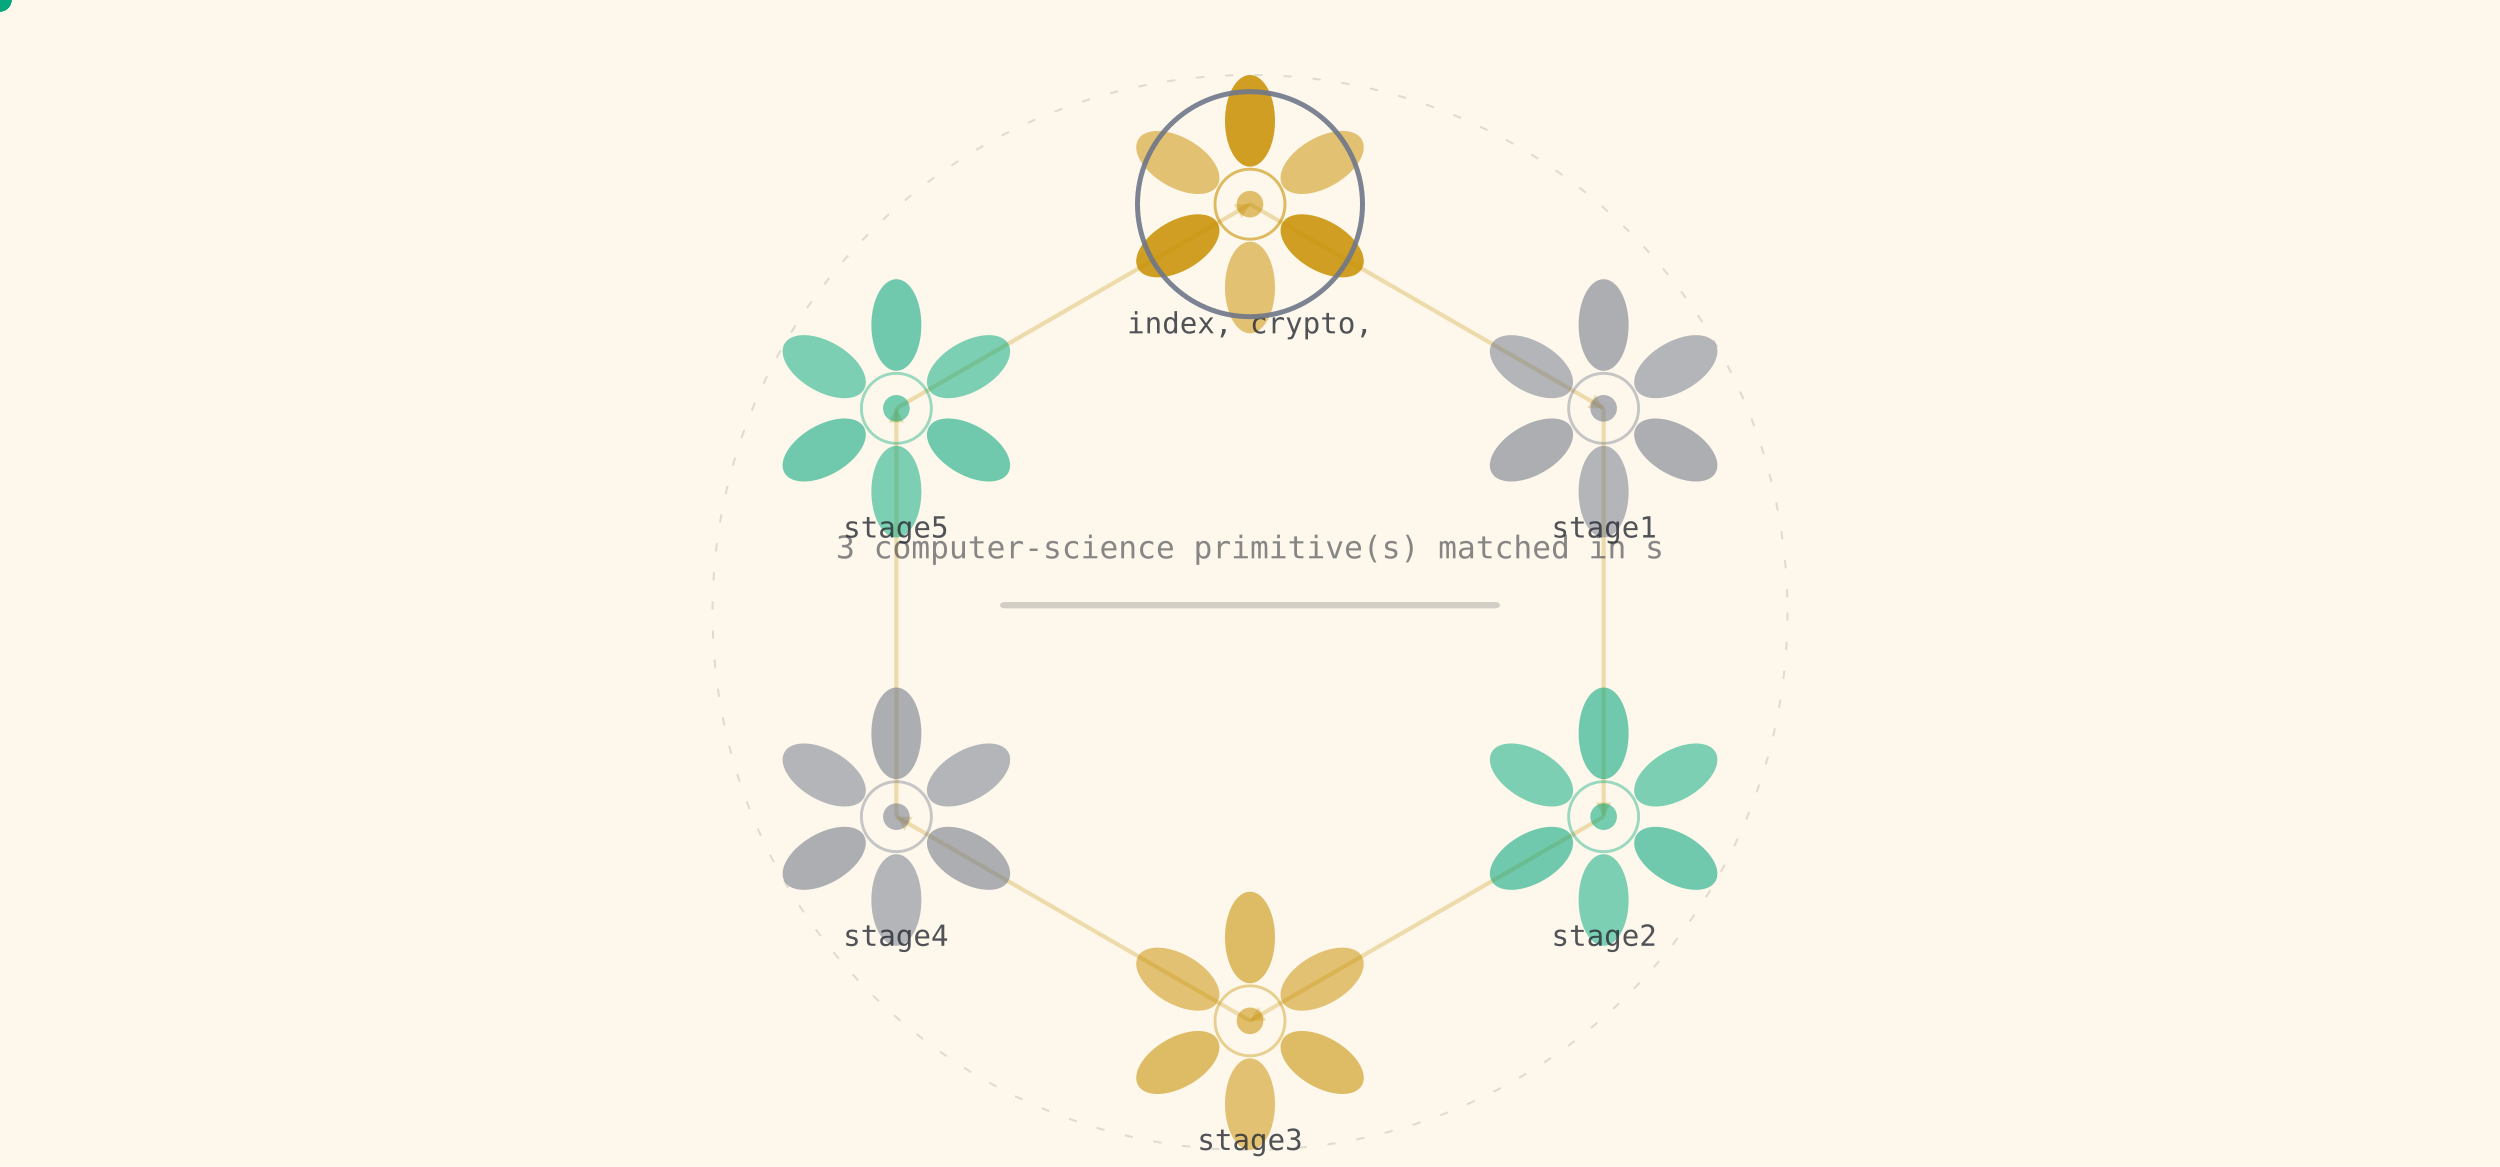
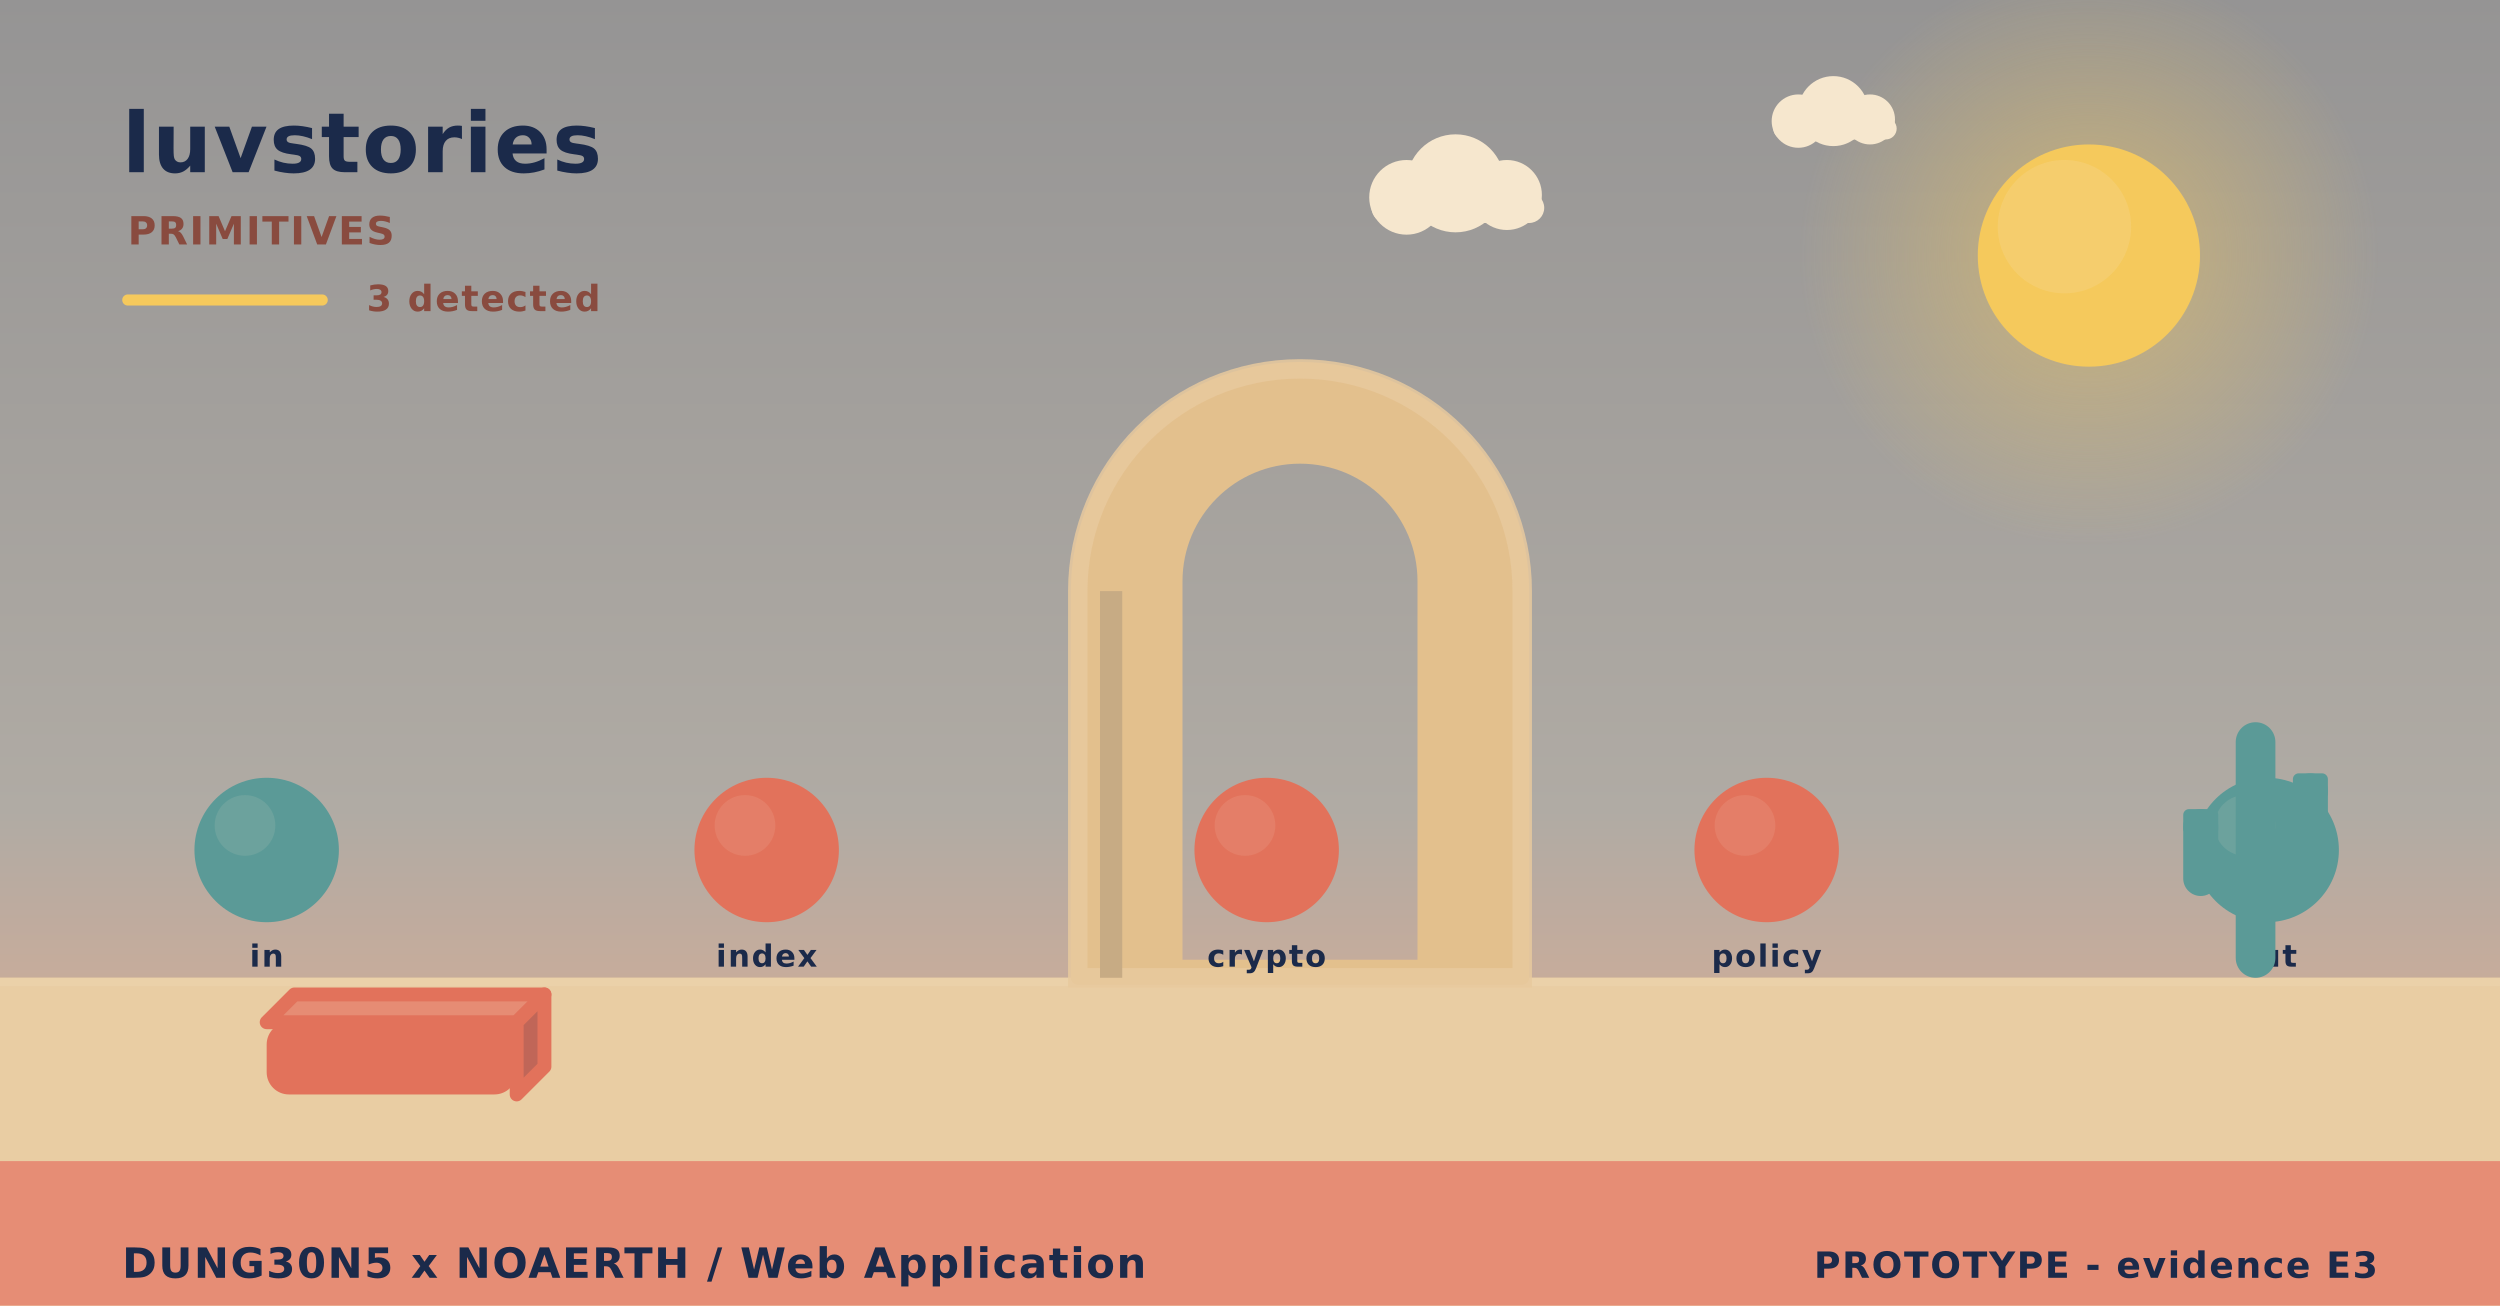
- <svg xmlns="http://www.w3.org/2000/svg" viewBox="0 0 1200 560" width="1200" height="560" role="img" aria-label="luvstories state machine">
-   <rect width="1200" height="560" fill="#fef8ec" />
-   <defs>
-     <linearGradient id="gs" x1="0" y1="0" x2="1" y2="1">
-       <stop offset="0%" stop-color="#c78f02" />
-       <stop offset="100%" stop-color="#6e7788" />
-     </linearGradient>
-   </defs>
-   <circle cx="600.00" cy="294.00" r="258.00" fill="none" stroke="rgba(37,40,49,0.140)" stroke-width="1.00" opacity="1.00" stroke-dasharray="4 10" />
-   <line x1="600.00" y1="98.00" x2="769.74" y2="196.00" stroke="rgba(199,143,2,0.500)" stroke-width="2.00" opacity="0.55" />
-   <polygon points="769.74,196.00 765.75,189.31 761.95,195.89" fill="rgba(199,143,2,0.500)" opacity="0.55" />
-   <g opacity="0.9">
-     <circle cx="0.00" cy="0.00" r="5.50" fill="#05a77d" opacity="1.00" />
-     <animateTransform attributeName="transform" type="translate" values="600.00,98.00 769.74,196.00" dur="4.75s" begin="0.0s" repeatCount="indefinite" />
-     <animateTransform attributeName="transform" type="translate" values="769.74,196.00 600.00,98.00" dur="4.75s" begin="2.375s" repeatCount="indefinite" />
+ <svg xmlns="http://www.w3.org/2000/svg" width="900" height="470" viewBox="0 0 900 470" role="img" aria-label="luvstories - how it behaves">
+   <linearGradient id="skys" x1="0" y1="0" x2="0" y2="1">
+     <stop offset="0" stop-color="#959494" />
+     <stop offset="0.62" stop-color="#b0aba4" />
+     <stop offset="1" stop-color="#f3ad8a" />
+   </linearGradient>
+   <rect width="900" height="470" fill="url(#skys)" />
+   <radialGradient id="suns">
+     <stop offset="0.35" stop-color="#f5c95c" stop-opacity="0.34" />
+     <stop offset="1" stop-color="#f5c95c" stop-opacity="0" />
+   </radialGradient>
+   <circle cx="752" cy="92" r="104" fill="url(#suns)" />
+   <circle cx="752" cy="92" r="40" fill="#f5c95c" />
+   <circle cx="743.2" cy="81.6" r="24" fill="#f5d27e" opacity="0.5" />
+   <g>
+     <circle cx="524" cy="66" r="17.64" fill="#f6e7ce" />
+     <circle cx="506.36" cy="71.04" r="13.44" fill="#f6e7ce" />
+     <circle cx="542.48" cy="70.2" r="12.6" fill="#f6e7ce" />
+     <rect x="493.76" y="69.36" width="62.16" height="10.92" rx="5.46" fill="#f6e7ce" />
+     <animateTransform attributeName="transform" type="translate" values="0 0;24 0;0 0" dur="36s" begin="0s" repeatCount="indefinite" />
  </g>
-   <line x1="769.74" y1="196.00" x2="769.74" y2="392.00" stroke="rgba(199,143,2,0.500)" stroke-width="2.00" opacity="0.55" />
-   <polygon points="769.74,392.00 773.54,385.20 765.94,385.20" fill="rgba(199,143,2,0.500)" opacity="0.55" />
-   <g opacity="0.9">
-     <circle cx="0.00" cy="0.00" r="5.50" fill="#05a77d" opacity="1.00" />
-     <animateTransform attributeName="transform" type="translate" values="769.74,196.00 769.74,392.00" dur="4.75s" begin="0.792s" repeatCount="indefinite" />
-     <animateTransform attributeName="transform" type="translate" values="769.74,392.00 769.74,196.00" dur="4.75s" begin="3.167s" repeatCount="indefinite" />
+   <g>
+     <circle cx="660" cy="40" r="12.6" fill="#f6e7ce" />
+     <circle cx="647.4" cy="43.6" r="9.6" fill="#f6e7ce" />
+     <circle cx="673.2" cy="43" r="9" fill="#f6e7ce" />
+     <rect x="638.4" y="42.4" width="44.4" height="7.8" rx="3.9" fill="#f6e7ce" />
+     <animateTransform attributeName="transform" type="translate" values="0 0;-18 0;0 0" dur="46s" begin="3s" repeatCount="indefinite" />
  </g>
-   <line x1="769.74" y1="392.00" x2="600.00" y2="490.00" stroke="rgba(199,143,2,0.500)" stroke-width="2.00" opacity="0.55" />
-   <polygon points="600.00,490.00 607.79,489.89 603.99,483.31" fill="rgba(199,143,2,0.500)" opacity="0.55" />
-   <g opacity="0.9">
-     <circle cx="0.00" cy="0.00" r="5.50" fill="#05a77d" opacity="1.00" />
-     <animateTransform attributeName="transform" type="translate" values="769.74,392.00 600.00,490.00" dur="4.75s" begin="1.583s" repeatCount="indefinite" />
-     <animateTransform attributeName="transform" type="translate" values="600.00,490.00 769.74,392.00" dur="4.75s" begin="3.958s" repeatCount="indefinite" />
+   <rect x="0" y="352" width="900" height="118" fill="#e9cda3" />
+   <rect x="0" y="352" width="900" height="3" fill="#ebd1a9" />
+   <text x="44" y="62" font-family="Verdana,DejaVu Sans,sans-serif" font-size="30" font-weight="700" letter-spacing="0.6" fill="#1b2a4a" text-anchor="start">luvstories</text>
+   <text x="46" y="88" font-family="Verdana,DejaVu Sans,sans-serif" font-size="14" font-weight="700" letter-spacing="0.6" fill="#894b3f" text-anchor="start">PRIMITIVES</text>
+   <rect x="44" y="106" width="74" height="4" rx="2" fill="#f5c95c" />
+   <text x="132" y="112" font-family="Verdana,DejaVu Sans,sans-serif" font-size="13" font-weight="700" letter-spacing="0.6" fill="#894b3f" text-anchor="start">3 detected</text>
+   <path d="M388,352 L388,212.8 A80,80 0 0 1 548,212.8 L548,352 Z M423.2,348 L423.2,209.22 A44.8,44.8 0 0 1 512.8,209.22 L512.8,348 Z" fill="#e3c08d" fill-rule="evenodd" stroke="#e3c08d" stroke-width="5" stroke-linejoin="round" />
+   <path d="M388,352 L388,212.8 A80,80 0 0 1 548,212.8 L548,352 Z" fill="none" stroke="#e8c99d" stroke-width="7" stroke-linecap="round" opacity="0.85" />
+   <rect x="396" y="212.8" width="8" height="139.2" fill="#c7ab84" />
+   <circle cx="96" cy="306" r="26" fill="#5b9a97" />
+   <circle cx="88.2" cy="297.16" r="10.92" fill="#7aa9a2" opacity="0.55" />
+   <text x="96" y="348" font-family="Verdana,DejaVu Sans,sans-serif" font-size="11" font-weight="700" letter-spacing="0.6" fill="#1b2a4a" text-anchor="middle">in</text>
+   <g>
+     <circle cx="276" cy="306" r="26" fill="#e2725b" />
+     <circle cx="268.2" cy="297.16" r="10.92" fill="#e68972" opacity="0.55" />
+     <animate attributeName="opacity" values="0.8;1;0.8" dur="4.6s" begin="0s" repeatCount="indefinite" />
  </g>
-   <line x1="600.00" y1="490.00" x2="430.26" y2="392.00" stroke="rgba(199,143,2,0.500)" stroke-width="2.00" opacity="0.55" />
-   <polygon points="430.26,392.00 434.25,398.69 438.05,392.11" fill="rgba(199,143,2,0.500)" opacity="0.55" />
-   <g opacity="0.9">
-     <circle cx="0.00" cy="0.00" r="5.50" fill="#05a77d" opacity="1.00" />
-     <animateTransform attributeName="transform" type="translate" values="600.00,490.00 430.26,392.00" dur="4.75s" begin="2.375s" repeatCount="indefinite" />
-     <animateTransform attributeName="transform" type="translate" values="430.26,392.00 600.00,490.00" dur="4.75s" begin="4.75s" repeatCount="indefinite" />
+   <text x="276" y="348" font-family="Verdana,DejaVu Sans,sans-serif" font-size="11" font-weight="700" letter-spacing="0.6" fill="#1b2a4a" text-anchor="middle">index</text>
+   <g>
+     <circle cx="456" cy="306" r="26" fill="#e2725b" />
+     <circle cx="448.2" cy="297.16" r="10.92" fill="#e68972" opacity="0.55" />
+     <animate attributeName="opacity" values="0.8;1;0.8" dur="5.2s" begin="0s" repeatCount="indefinite" />
  </g>
-   <line x1="430.26" y1="392.00" x2="430.26" y2="196.00" stroke="rgba(199,143,2,0.500)" stroke-width="2.00" opacity="0.55" />
-   <polygon points="430.26,196.00 426.46,202.80 434.06,202.80" fill="rgba(199,143,2,0.500)" opacity="0.55" />
-   <g opacity="0.9">
-     <circle cx="0.00" cy="0.00" r="5.50" fill="#05a77d" opacity="1.00" />
-     <animateTransform attributeName="transform" type="translate" values="430.26,392.00 430.26,196.00" dur="4.75s" begin="3.167s" repeatCount="indefinite" />
-     <animateTransform attributeName="transform" type="translate" values="430.26,196.00 430.26,392.00" dur="4.75s" begin="5.542s" repeatCount="indefinite" />
+   <text x="456" y="348" font-family="Verdana,DejaVu Sans,sans-serif" font-size="11" font-weight="700" letter-spacing="0.6" fill="#1b2a4a" text-anchor="middle">crypto</text>
+   <g>
+     <circle cx="636" cy="306" r="26" fill="#e2725b" />
+     <circle cx="628.2" cy="297.16" r="10.92" fill="#e68972" opacity="0.55" />
+     <animate attributeName="opacity" values="0.8;1;0.8" dur="5.8s" begin="0s" repeatCount="indefinite" />
  </g>
-   <line x1="430.26" y1="196.00" x2="600.00" y2="98.00" stroke="rgba(199,143,2,0.500)" stroke-width="2.00" opacity="0.55" />
-   <polygon points="600.00,98.00 592.21,98.11 596.01,104.69" fill="rgba(199,143,2,0.500)" opacity="0.55" />
-   <g opacity="0.9">
-     <circle cx="0.00" cy="0.00" r="5.50" fill="#05a77d" opacity="1.00" />
-     <animateTransform attributeName="transform" type="translate" values="430.26,196.00 600.00,98.00" dur="4.75s" begin="3.958s" repeatCount="indefinite" />
-     <animateTransform attributeName="transform" type="translate" values="600.00,98.00 430.26,196.00" dur="4.75s" begin="6.333s" repeatCount="indefinite" />
-   </g>
-   <ellipse cx="600.00" cy="58.00" rx="12.00" ry="22.00" fill="rgba(199,143,2,0.900)" opacity="0.95" transform="rotate(0.0 600.00 58.00)" />
-   <ellipse cx="634.64" cy="78.00" rx="12.00" ry="22.00" fill="rgba(199,143,2,0.550)" opacity="0.95" transform="rotate(60.0 634.64 78.00)" />
-   <ellipse cx="634.64" cy="118.00" rx="12.00" ry="22.00" fill="rgba(199,143,2,0.900)" opacity="0.95" transform="rotate(120.0 634.64 118.00)" />
-   <ellipse cx="600.00" cy="138.00" rx="12.00" ry="22.00" fill="rgba(199,143,2,0.550)" opacity="0.95" transform="rotate(180.0 600.00 138.00)" />
-   <ellipse cx="565.36" cy="118.00" rx="12.00" ry="22.00" fill="rgba(199,143,2,0.900)" opacity="0.95" transform="rotate(240.0 565.36 118.00)" />
-   <ellipse cx="565.36" cy="78.00" rx="12.00" ry="22.00" fill="rgba(199,143,2,0.550)" opacity="0.95" transform="rotate(300.0 565.36 78.00)" />
-   <circle cx="600.00" cy="98.00" r="16.80" fill="none" stroke="rgba(199,143,2,0.900)" stroke-width="1.40" opacity="0.66" />
-   <circle cx="600.00" cy="98.00" r="6.40" fill="rgba(199,143,2,0.550)" opacity="1.00" />
-   <text x="600" y="160" font-family="ui-monospace,Menlo,monospace" font-size="14" fill="rgba(37,40,49,0.800)" text-anchor="middle">index, crypto,</text>
-   <g>
-     <circle cx="600.00" cy="98.00" r="54.00" fill="none" stroke="#6e7788" stroke-width="2.40" opacity="0.90" />
-     <animate attributeName="opacity" values="0.25;1.0;0.25" dur="9.5s" begin="0.0s" repeatCount="indefinite" />
-   </g>
-   <ellipse cx="769.74" cy="156.00" rx="12.00" ry="22.00" fill="rgba(110,119,136,0.600)" opacity="0.95" transform="rotate(0.0 769.74 156.00)" />
-   <ellipse cx="804.38" cy="176.00" rx="12.00" ry="22.00" fill="rgba(110,119,136,0.550)" opacity="0.95" transform="rotate(60.0 804.38 176.00)" />
-   <ellipse cx="804.38" cy="216.00" rx="12.00" ry="22.00" fill="rgba(110,119,136,0.600)" opacity="0.95" transform="rotate(120.0 804.38 216.00)" />
-   <ellipse cx="769.74" cy="236.00" rx="12.00" ry="22.00" fill="rgba(110,119,136,0.550)" opacity="0.95" transform="rotate(180.0 769.74 236.00)" />
-   <ellipse cx="735.10" cy="216.00" rx="12.00" ry="22.00" fill="rgba(110,119,136,0.600)" opacity="0.95" transform="rotate(240.0 735.10 216.00)" />
-   <ellipse cx="735.10" cy="176.00" rx="12.00" ry="22.00" fill="rgba(110,119,136,0.550)" opacity="0.95" transform="rotate(300.0 735.10 176.00)" />
-   <circle cx="769.74" cy="196.00" r="16.80" fill="none" stroke="rgba(110,119,136,0.600)" stroke-width="1.40" opacity="0.66" />
-   <circle cx="769.74" cy="196.00" r="6.40" fill="rgba(110,119,136,0.550)" opacity="1.00" />
-   <text x="770" y="258" font-family="ui-monospace,Menlo,monospace" font-size="14" fill="rgba(37,40,49,0.800)" text-anchor="middle">stage1</text>
-   <ellipse cx="769.74" cy="352.00" rx="12.00" ry="22.00" fill="rgba(5,167,125,0.600)" opacity="0.95" transform="rotate(0.0 769.74 352.00)" />
-   <ellipse cx="804.38" cy="372.00" rx="12.00" ry="22.00" fill="rgba(5,167,125,0.550)" opacity="0.95" transform="rotate(60.0 804.38 372.00)" />
-   <ellipse cx="804.38" cy="412.00" rx="12.00" ry="22.00" fill="rgba(5,167,125,0.600)" opacity="0.95" transform="rotate(120.0 804.38 412.00)" />
-   <ellipse cx="769.74" cy="432.00" rx="12.00" ry="22.00" fill="rgba(5,167,125,0.550)" opacity="0.95" transform="rotate(180.0 769.74 432.00)" />
-   <ellipse cx="735.10" cy="412.00" rx="12.00" ry="22.00" fill="rgba(5,167,125,0.600)" opacity="0.95" transform="rotate(240.0 735.10 412.00)" />
-   <ellipse cx="735.10" cy="372.00" rx="12.00" ry="22.00" fill="rgba(5,167,125,0.550)" opacity="0.95" transform="rotate(300.0 735.10 372.00)" />
-   <circle cx="769.74" cy="392.00" r="16.80" fill="none" stroke="rgba(5,167,125,0.600)" stroke-width="1.40" opacity="0.66" />
-   <circle cx="769.74" cy="392.00" r="6.40" fill="rgba(5,167,125,0.550)" opacity="1.00" />
-   <text x="770" y="454" font-family="ui-monospace,Menlo,monospace" font-size="14" fill="rgba(37,40,49,0.800)" text-anchor="middle">stage2</text>
-   <ellipse cx="600.00" cy="450.00" rx="12.00" ry="22.00" fill="rgba(199,143,2,0.600)" opacity="0.95" transform="rotate(0.0 600.00 450.00)" />
-   <ellipse cx="634.64" cy="470.00" rx="12.00" ry="22.00" fill="rgba(199,143,2,0.550)" opacity="0.95" transform="rotate(60.0 634.64 470.00)" />
-   <ellipse cx="634.64" cy="510.00" rx="12.00" ry="22.00" fill="rgba(199,143,2,0.600)" opacity="0.95" transform="rotate(120.0 634.64 510.00)" />
-   <ellipse cx="600.00" cy="530.00" rx="12.00" ry="22.00" fill="rgba(199,143,2,0.550)" opacity="0.95" transform="rotate(180.0 600.00 530.00)" />
-   <ellipse cx="565.36" cy="510.00" rx="12.00" ry="22.00" fill="rgba(199,143,2,0.600)" opacity="0.95" transform="rotate(240.0 565.36 510.00)" />
-   <ellipse cx="565.36" cy="470.00" rx="12.00" ry="22.00" fill="rgba(199,143,2,0.550)" opacity="0.95" transform="rotate(300.0 565.36 470.00)" />
-   <circle cx="600.00" cy="490.00" r="16.80" fill="none" stroke="rgba(199,143,2,0.600)" stroke-width="1.40" opacity="0.66" />
-   <circle cx="600.00" cy="490.00" r="6.40" fill="rgba(199,143,2,0.550)" opacity="1.00" />
-   <text x="600" y="552" font-family="ui-monospace,Menlo,monospace" font-size="14" fill="rgba(37,40,49,0.800)" text-anchor="middle">stage3</text>
-   <ellipse cx="430.26" cy="352.00" rx="12.00" ry="22.00" fill="rgba(110,119,136,0.600)" opacity="0.95" transform="rotate(0.0 430.26 352.00)" />
-   <ellipse cx="464.90" cy="372.00" rx="12.00" ry="22.00" fill="rgba(110,119,136,0.550)" opacity="0.95" transform="rotate(60.0 464.90 372.00)" />
-   <ellipse cx="464.90" cy="412.00" rx="12.00" ry="22.00" fill="rgba(110,119,136,0.600)" opacity="0.95" transform="rotate(120.0 464.90 412.00)" />
-   <ellipse cx="430.26" cy="432.00" rx="12.00" ry="22.00" fill="rgba(110,119,136,0.550)" opacity="0.95" transform="rotate(180.0 430.26 432.00)" />
-   <ellipse cx="395.62" cy="412.00" rx="12.00" ry="22.00" fill="rgba(110,119,136,0.600)" opacity="0.95" transform="rotate(240.0 395.62 412.00)" />
-   <ellipse cx="395.62" cy="372.00" rx="12.00" ry="22.00" fill="rgba(110,119,136,0.550)" opacity="0.95" transform="rotate(300.0 395.62 372.00)" />
-   <circle cx="430.26" cy="392.00" r="16.80" fill="none" stroke="rgba(110,119,136,0.600)" stroke-width="1.40" opacity="0.66" />
-   <circle cx="430.26" cy="392.00" r="6.40" fill="rgba(110,119,136,0.550)" opacity="1.00" />
-   <text x="430" y="454" font-family="ui-monospace,Menlo,monospace" font-size="14" fill="rgba(37,40,49,0.800)" text-anchor="middle">stage4</text>
-   <ellipse cx="430.26" cy="156.00" rx="12.00" ry="22.00" fill="rgba(5,167,125,0.600)" opacity="0.95" transform="rotate(0.0 430.26 156.00)" />
-   <ellipse cx="464.90" cy="176.00" rx="12.00" ry="22.00" fill="rgba(5,167,125,0.550)" opacity="0.95" transform="rotate(60.0 464.90 176.00)" />
-   <ellipse cx="464.90" cy="216.00" rx="12.00" ry="22.00" fill="rgba(5,167,125,0.600)" opacity="0.95" transform="rotate(120.0 464.90 216.00)" />
-   <ellipse cx="430.26" cy="236.00" rx="12.00" ry="22.00" fill="rgba(5,167,125,0.550)" opacity="0.95" transform="rotate(180.0 430.26 236.00)" />
-   <ellipse cx="395.62" cy="216.00" rx="12.00" ry="22.00" fill="rgba(5,167,125,0.600)" opacity="0.95" transform="rotate(240.0 395.62 216.00)" />
-   <ellipse cx="395.62" cy="176.00" rx="12.00" ry="22.00" fill="rgba(5,167,125,0.550)" opacity="0.95" transform="rotate(300.0 395.62 176.00)" />
-   <circle cx="430.26" cy="196.00" r="16.80" fill="none" stroke="rgba(5,167,125,0.600)" stroke-width="1.40" opacity="0.66" />
-   <circle cx="430.26" cy="196.00" r="6.40" fill="rgba(5,167,125,0.550)" opacity="1.00" />
-   <text x="430" y="258" font-family="ui-monospace,Menlo,monospace" font-size="14" fill="rgba(37,40,49,0.800)" text-anchor="middle">stage5</text>
-   <rect x="480.00" y="289.00" width="240.00" height="3.00" rx="2.00" fill="rgba(37,40,49,0.200)" opacity="1.00" />
-   <text x="600" y="268" font-family="ui-monospace,Menlo,monospace" font-size="15" fill="rgba(37,40,49,0.550)" text-anchor="middle">3 computer-science primitive(s) matched in s</text>
+   <text x="636" y="348" font-family="Verdana,DejaVu Sans,sans-serif" font-size="11" font-weight="700" letter-spacing="0.6" fill="#1b2a4a" text-anchor="middle">policy</text>
+   <circle cx="816" cy="306" r="26" fill="#5b9a97" />
+   <circle cx="808.2" cy="297.16" r="10.92" fill="#7aa9a2" opacity="0.55" />
+   <text x="816" y="348" font-family="Verdana,DejaVu Sans,sans-serif" font-size="11" font-weight="700" letter-spacing="0.6" fill="#1b2a4a" text-anchor="middle">out</text>
+   <path d="M96,368 L186,368 L196,358 L106,358 Z" fill="#e68c74" stroke="#e2725b" stroke-width="5" stroke-linejoin="round" />
+   <path d="M186,368 L196,358 L196,384 L186,394 Z" fill="#c06658" stroke="#e2725b" stroke-width="5" stroke-linejoin="round" />
+   <rect x="96" y="368" width="90" height="26" rx="8" fill="#e2725b" />
+   <rect x="804.86" y="260" width="14.28" height="92" rx="7.14" fill="#5b9a97" />
+   <rect x="785.96" y="291.28" width="12.6" height="31.28" rx="6.3" fill="#5b9a97" />
+   <rect x="785.96" y="291.28" width="12.6" height="9.2" rx="2.1" fill="#5b9a97" />
+   <rect x="825.44" y="278.4" width="12.6" height="31.28" rx="6.3" fill="#5b9a97" />
+   <rect x="825.44" y="278.4" width="12.6" height="9.2" rx="2.1" fill="#5b9a97" />
+   <rect x="0" y="418" width="900" height="52" rx="0" fill="#e68972" opacity="0.94" />
+   <text x="44" y="460" font-family="Verdana,DejaVu Sans,sans-serif" font-size="15" font-weight="700" letter-spacing="0.6" fill="#1b2a4a" text-anchor="start">DUNG30N5 x NOAERTH  /  Web Application</text>
+   <text x="856" y="460" font-family="Verdana,DejaVu Sans,sans-serif" font-size="13" font-weight="700" letter-spacing="0.6" fill="#1b2a4a" text-anchor="end">PROTOTYPE  -  evidence E3</text>
</svg>
